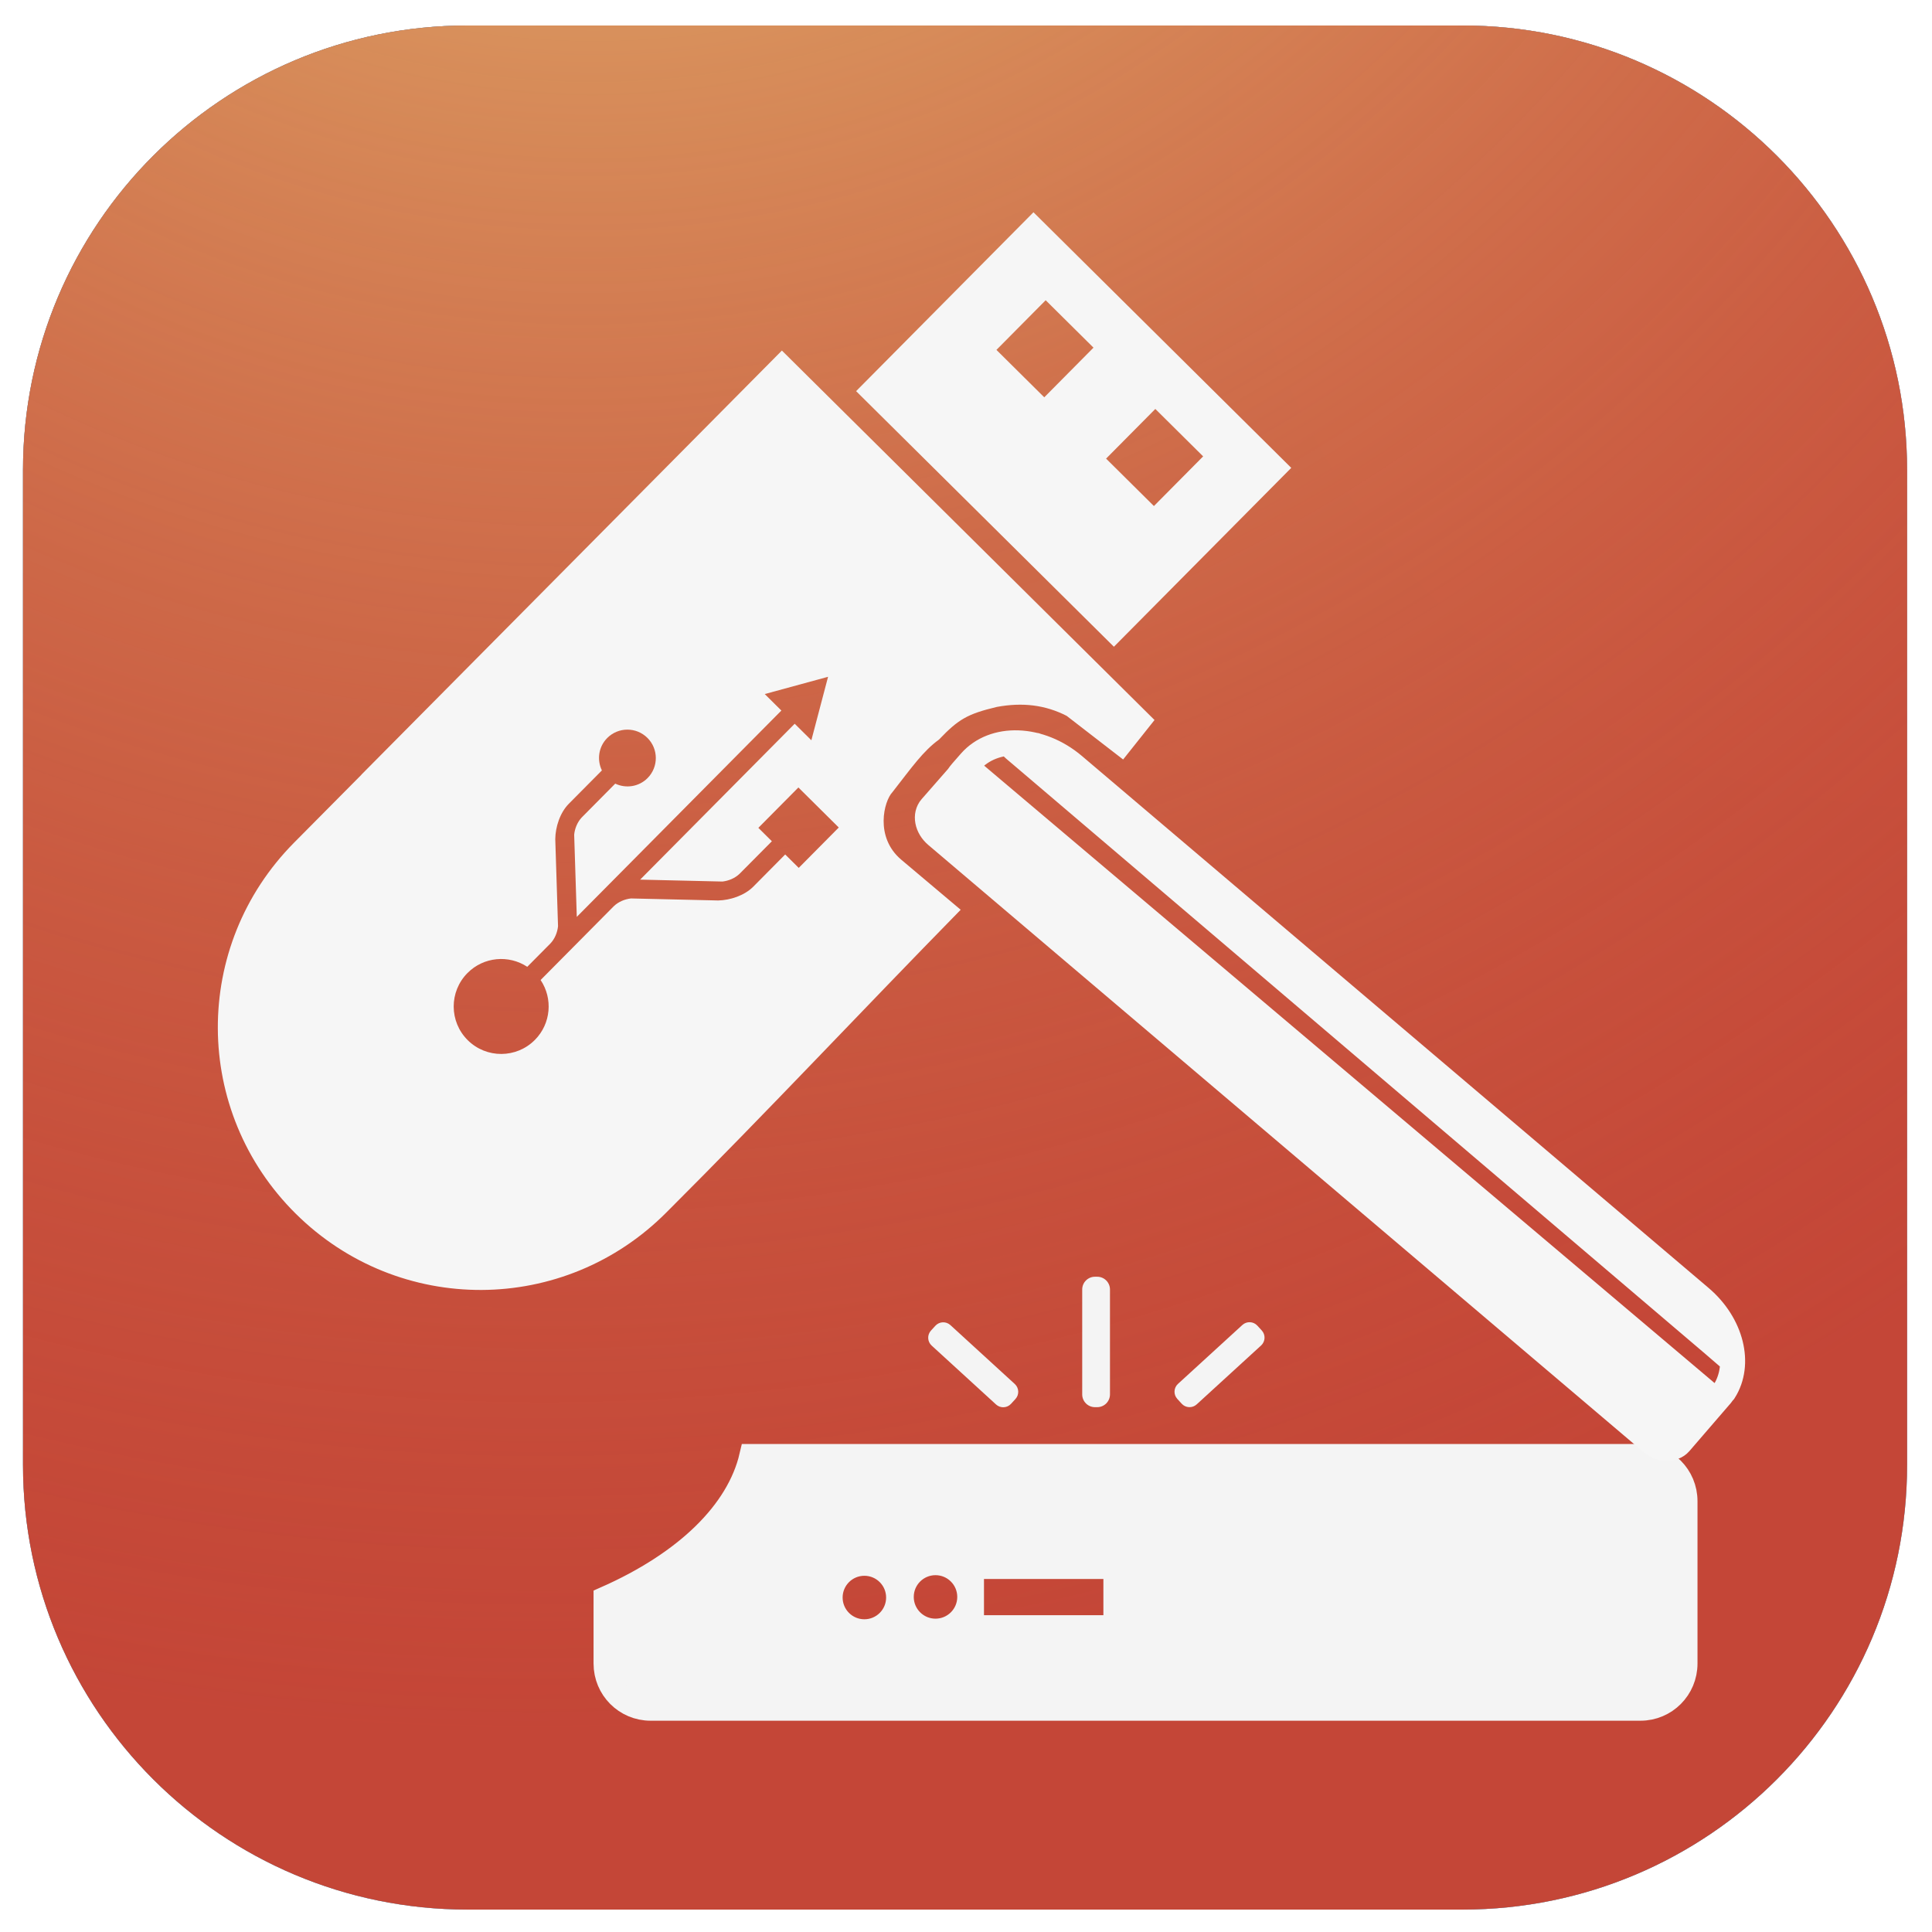
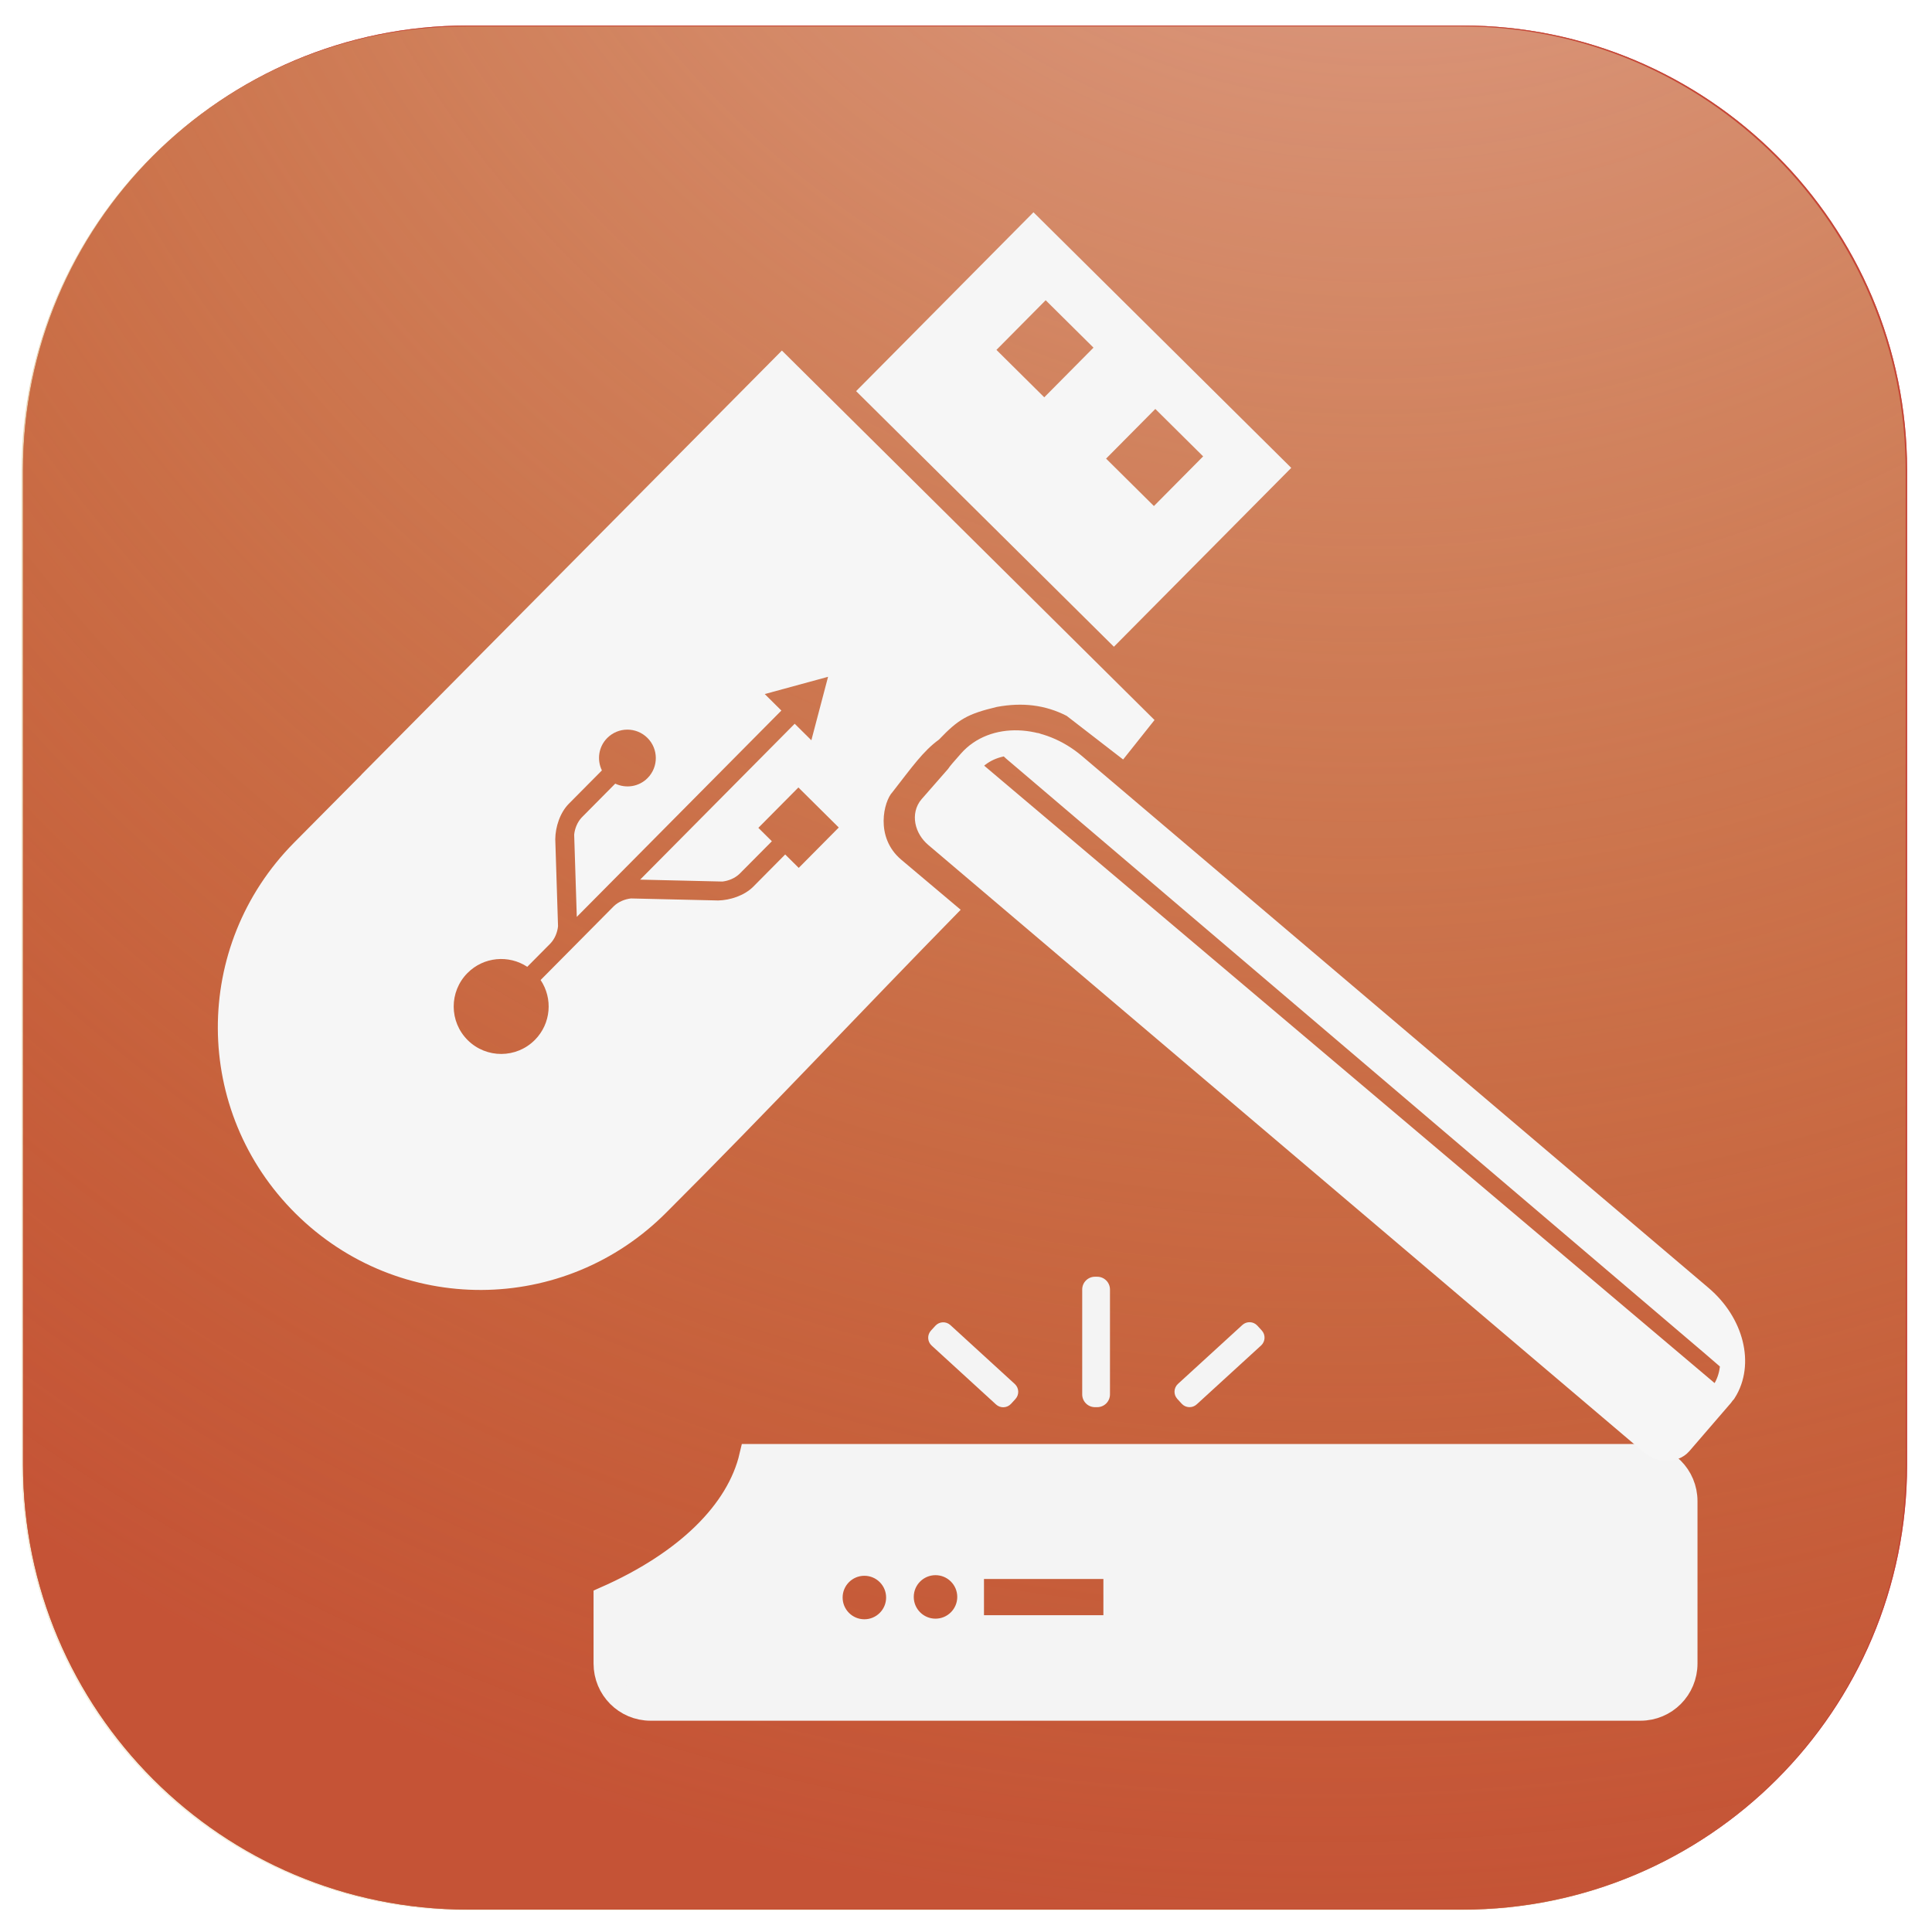
<svg xmlns="http://www.w3.org/2000/svg" xmlns:ns1="http://www.openswatchbook.org/uri/2009/osb" xmlns:xlink="http://www.w3.org/1999/xlink" width="254mm" height="254mm" viewBox="0 0 254 254" version="1.1" id="svg8">
  <defs id="defs2">
-     <linearGradient id="linearGradient833-1">
-       <stop style="stop-color:#a2d4e6;stop-opacity:1" offset="0" id="stop829" />
-       <stop style="stop-color:#379fc5;stop-opacity:0.169" offset="1" id="stop831" />
-     </linearGradient>
    <linearGradient id="linearGradient822" ns1:paint="solid">
      <stop style="stop-color:#f6f6f6;stop-opacity:1;" offset="0" id="stop820" />
    </linearGradient>
-     <radialGradient xlink:href="#linearGradient833-1" id="radialGradient835" gradientUnits="userSpaceOnUse" gradientTransform="matrix(2.390931,-2.350865,2.420468,2.464068,-446.6119,299.1905)" cx="198.669" cy="92.159" fx="198.669" fy="92.159" r="123.85" />
    <linearGradient gradientTransform="matrix(0.6442439,0.5481181,-0.5462151,0.6537565,86.95993,6.232237)" xlink:href="#linearGradient822" id="linearGradient824" x1="138.552" y1="92.525" x2="295.248" y2="92.525" gradientUnits="userSpaceOnUse" />
-     <radialGradient xlink:href="#linearGradient833-1-3" id="radialGradient832" cx="149.581" cy="84.51" fx="149.581" fy="84.51" r="123.85" gradientTransform="matrix(1.122363,-2.478482,2.355351,1.067426,-284.6207,216.4305)" gradientUnits="userSpaceOnUse" />
-     <linearGradient id="linearGradient833-1-3">
-       <stop style="stop-color:#f1ed89;stop-opacity:0.91" offset="0" id="stop829-8" />
-       <stop style="stop-color:#c54637;stop-opacity:0.17" offset="1" id="stop831-0" />
+     <radialGradient xlink:href="#linearGradient833-1" id="radialGradient832" cx="156.921" cy="125.028" fx="156.921" fy="125.028" r="123.85" gradientTransform="matrix(1.122363,-2.478482,2.355351,1.067426,-284.8087,216.5432)" gradientUnits="userSpaceOnUse" />
+     <linearGradient id="linearGradient833-1">
+       <stop style="stop-color:#e6aba2;stop-opacity:1" offset="0" id="stop829" />
+       <stop style="stop-color:#c59b37;stop-opacity:0.169" offset="1" id="stop831" />
    </linearGradient>
  </defs>
  <g id="layer1" transform="translate(0,-43)">
-     <rect style="fill:#379dc5;fill-opacity:0.906;stroke-width:0.377" id="rect12" width="247.7" height="247.7" x="3.024" y="46.352" rx="58.459" />
-     <rect style="fill:url(#radialGradient835);fill-opacity:1;stroke-width:0.377" id="rect12-1" width="247.7" height="247.7" x="3.024" y="46.352" rx="58.459" />
+     <rect style="fill:#c54637;fill-opacity:0.84;stroke-width:0.377" id="rect12" width="247.7" height="247.7" x="3.024" y="46.352" rx="58.459" />
    <rect style="fill:#c54637;fill-opacity:0.995;stroke-width:0.377" id="rect12-9" width="247.7" height="247.7" x="3.024" y="46.352" rx="58.459" />
-     <rect style="fill:url(#radialGradient832);fill-opacity:1;stroke-width:0.377" id="rect12-1-5" width="247.7" height="247.7" x="3.024" y="46.352" rx="58.459" />
+     <rect style="fill:url(#radialGradient832);fill-opacity:1;stroke-width:0.377" id="rect12-1" width="247.7" height="247.7" x="2.836" y="46.464" rx="58.459" />
    <rect style="fill:#f4f4f4;fill-opacity:1;stroke:none;stroke-width:7.992;stroke-miterlimit:4;stroke-dasharray:none;stroke-opacity:1" id="rect932" width="3.65" height="17.148" x="142.278" y="210.852" ry="1.678" />
    <rect style="fill:#f4f4f4;fill-opacity:1;stroke:none;stroke-width:7.29;stroke-miterlimit:4;stroke-dasharray:none;stroke-opacity:1" id="rect932-8" width="3.65" height="14.267" x="270.501" y="24.693" ry="1.396" transform="rotate(47.54746)" />
    <rect style="fill:#f4f4f4;fill-opacity:1;stroke:none;stroke-width:7.29;stroke-miterlimit:4;stroke-dasharray:none;stroke-opacity:1" id="rect932-8-6" width="3.65" height="14.267" x="75.928" y="237.406" ry="1.396" transform="matrix(-0.6749792,0.7378368,0.7378368,0.6749792,0,0)" />
    <path style="fill:#f4f4f4;fill-opacity:1;stroke:#f4f4f4;stroke-width:3.218;stroke-miterlimit:4;stroke-dasharray:none;stroke-opacity:1" d="m 98.804,234.452 a 53.136,28.778 0 0 1 -19.16,18.708 v 8.544 c 0,3.274 2.628,5.909 5.892,5.909 H 215.67 c 3.264,0 5.891,-2.636 5.891,-5.909 v -21.344 c 0,-3.274 -2.627,-5.909 -5.891,-5.909 z m 24.187,14.027 a 4.468,4.468 0 0 1 4.468,4.468 4.468,4.468 0 0 1 -4.468,4.468 4.468,4.468 0 0 1 -4.468,-4.468 4.468,4.468 0 0 1 4.468,-4.468 z m -9.352,0.08 a 4.468,4.468 0 0 1 4.468,4.468 4.468,4.468 0 0 1 -4.468,4.468 4.468,4.468 0 0 1 -4.468,-4.468 4.468,4.468 0 0 1 4.468,-4.468 z m 14.116,0.423 h 18.917 v 7.978 h -18.917 z" id="rect9111-0" />
    <path style="opacity:1;fill:#f6f6f6;fill-opacity:1;stroke:none;stroke-width:9.587;stroke-linecap:round;stroke-miterlimit:4;stroke-dasharray:none;stroke-opacity:1" d="M 388.518,174.189 179.596,384.904 l 0.027,0.027 -33.473,33.758 c -50.853,51.289 -50.502,133.518 0.787,184.371 51.289,50.853 133.52,50.502 184.373,-0.787 50.33,-50.253 96.305,-99.442 146.049,-150.215 l -29.499,-24.855 c -13.357,-11.255 -8.592,-29.21 -4.446,-33.544 9.876,-12.668 15.306,-20.466 23.159,-26.162 9.627,-10.062 14.036,-12.725 28.8,-16.241 12.672,-2.333 24.002,-1.008 34.661,4.457 l 28.041,21.677 15.602,-19.614 z m 22.949,162.104 -8.309,31.539 -8.277,-8.205 -76.799,77.457 40.895,0.947 c 3.046,-0.348 6.208,-1.628 8.527,-3.863 11.857,-11.958 16.037,-16.154 16.037,-16.154 l -6.719,-6.66 19.895,-20.064 20.062,19.893 -19.893,20.064 -6.727,-6.668 -15.83,15.973 c -4.453,4.492 -11.584,6.757 -17.441,6.889 h -0.002 c -0.137,-0.004 -43.373,-1.006 -43.373,-1.006 -3.041,0.344 -6.191,1.62 -8.51,3.844 l -24.992,25.205 c -0.03,0.034 -0.06,0.06 -0.09,0.09 L 268.625,486.967 c 6.144,9.141 5.213,21.636 -2.836,29.754 -9.175,9.254 -24.115,9.318 -33.369,0.143 -9.251,-9.172 -9.314,-24.111 -0.139,-33.365 8.048,-8.117 20.528,-9.157 29.715,-3.098 l 11.502,-11.6 c 2.211,-2.339 3.464,-5.503 3.785,-8.547 0,0 -1.367,-43.231 -1.375,-43.365 -0.006,-0.351 7.4e-4,-0.176 0.004,-0.008 0.08,-5.859 2.282,-13.007 6.734,-17.498 l 16.434,-16.566 c -2.543,-5.239 -1.709,-11.713 2.631,-16.09 5.491,-5.538 14.437,-5.579 19.979,-0.084 5.539,5.492 5.578,14.441 0.088,19.979 -4.34,4.377 -10.808,5.265 -16.072,2.764 -2.001,2.026 -7.445,7.523 -16.617,16.773 -2.214,2.339 -3.462,5.509 -3.785,8.559 l 1.299,40.877 101.658,-102.531 -8.264,-8.193 z" transform="matrix(0.2645833,0,0,0.2645833,0,43)" id="rect1462-4" />
    <path style="opacity:1;fill:#f6f6f6;fill-opacity:1;stroke:none;stroke-width:2.687;stroke-linecap:round;stroke-miterlimit:4;stroke-dasharray:none;stroke-opacity:1" d="m 135.87,70.907 -23.317,23.517 33.891,33.603 23.317,-23.517 z m 1.604,11.564 6.288,6.235 -6.473,6.529 -6.288,-6.235 z m 14.416,14.294 6.288,6.235 -6.473,6.529 -6.288,-6.235 z" id="rect1462-7-7" />
    <rect style="fill:#f4f4f4;fill-opacity:1;stroke:#f6f6f6;stroke-width:3.366;stroke-linecap:round;stroke-miterlimit:4;stroke-dasharray:none;stroke-opacity:1" id="rect1516-1-1" width="127.49" height="2.369" x="190.819" y="27.875" ry="0" rx="0" transform="matrix(0.7637213,0.645546,-0.6436209,0.7653445,0,0)" />
    <path id="rect1516-1-1-2" style="fill:none;fill-opacity:1;stroke:url(#linearGradient824);stroke-width:3.279;stroke-linecap:round;stroke-miterlimit:4;stroke-dasharray:none;stroke-opacity:1" d="m 126.073,148.422 94.503,80.403 -1.482,1.773 -94.503,-80.402 z m 10.128,-7.424 90.418,76.984 c 0.164,0.14 -0.023,0.633 -0.418,1.107 1.682,3.203 2.656,3.724 -1.009,0.603 l -90.418,-76.984 c -2.291,-1.951 -3.148,-2.49 0.418,-1.107 0.568,0.22 0.846,-0.742 1.009,-0.603 z m 4.98,2.643 c -4.462,-3.789 -10.538,-4.001 -13.622,-0.478 l -1.099,1.256 c -0.195,0.223 -0.374,0.456 -0.536,0.697 l -3.517,4.018 c -0.866,0.99 -0.555,2.643 0.699,3.707 l 93.929,79.731 c 1.252,1.065 2.96,1.124 3.827,0.134 l 5.426,-6.291 c 0.073,-0.103 0.264,-0.372 0.4,-0.51 2.251,-3.563 0.99,-8.842 -3.127,-12.336 z" />
  </g>
</svg>
